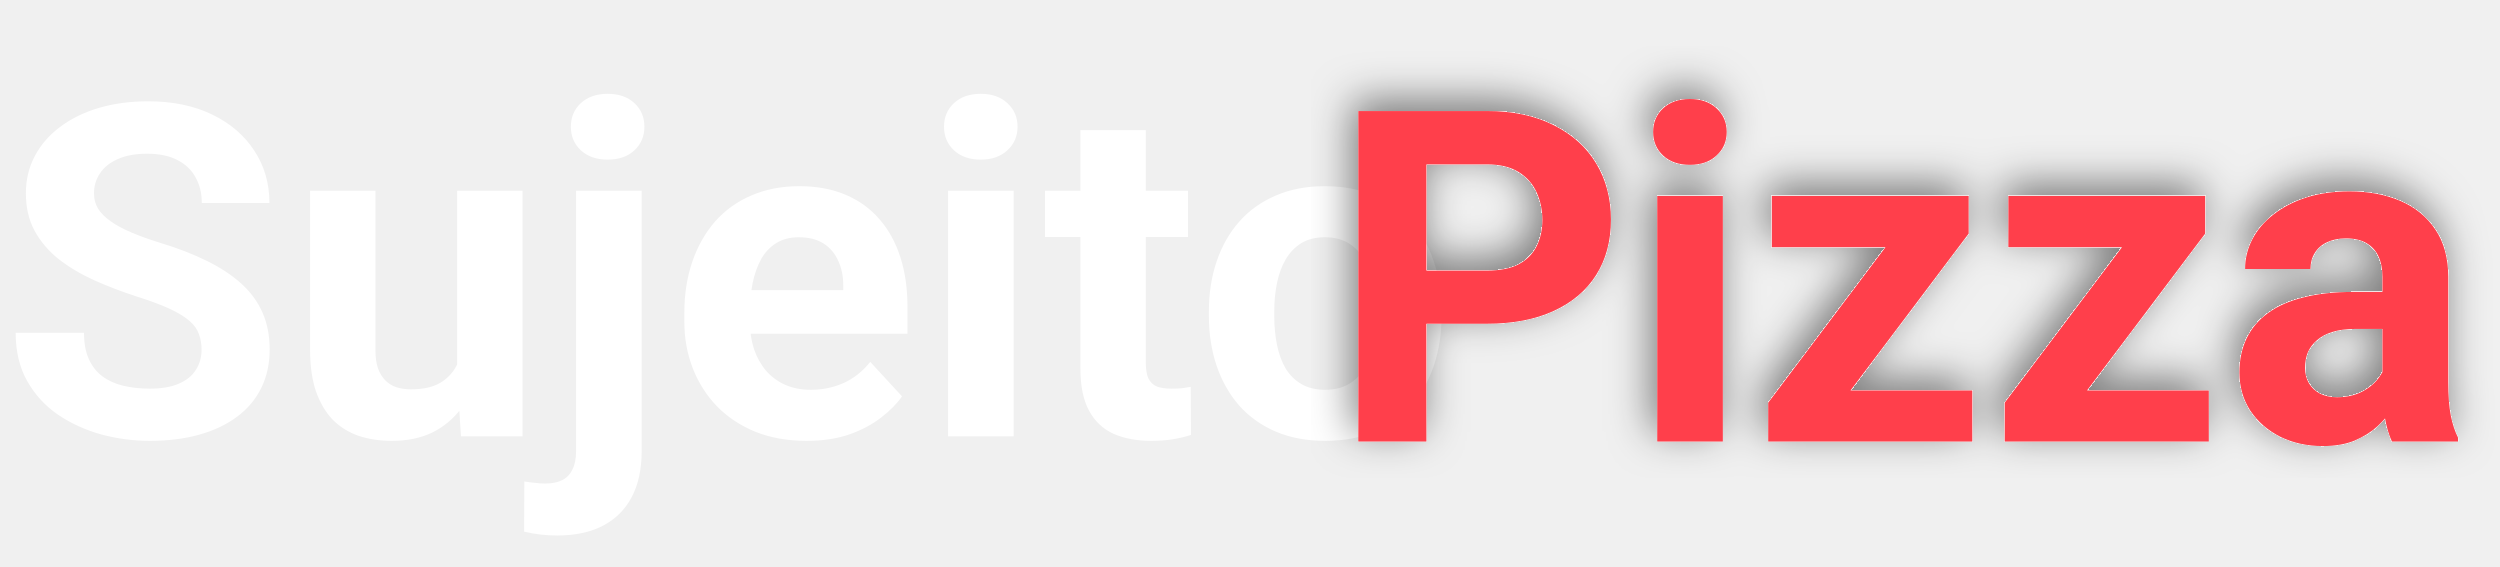
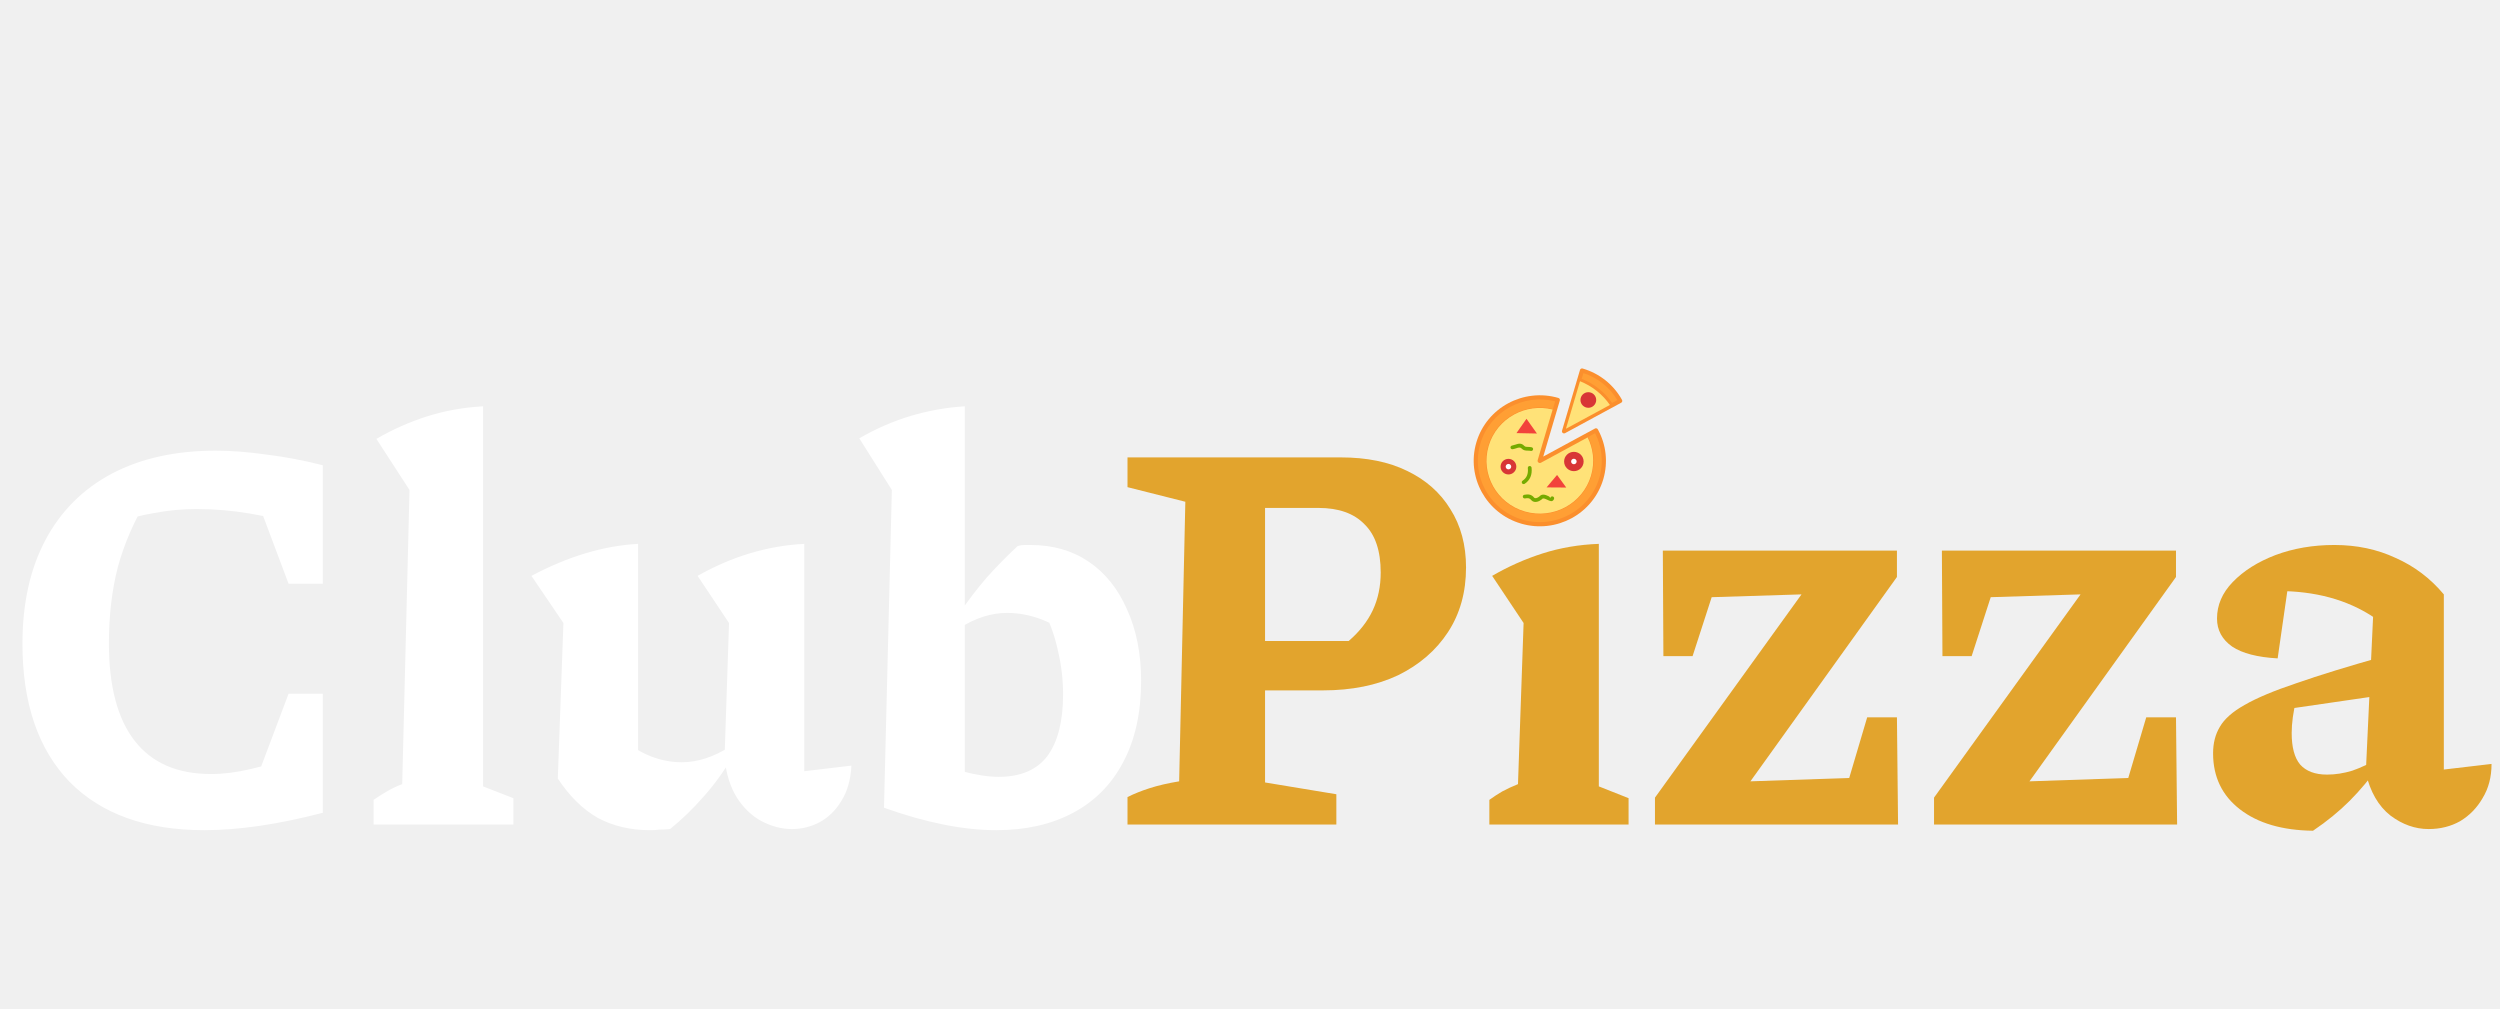
- <svg xmlns="http://www.w3.org/2000/svg" width="309" height="70" viewBox="0 0 309 70" fill="none">
-   <path d="M24.914 43.24C24.914 42.511 24.802 41.856 24.577 41.276C24.372 40.678 23.979 40.135 23.399 39.649C22.819 39.144 22.006 38.648 20.958 38.162C19.911 37.676 18.555 37.171 16.89 36.647C15.039 36.049 13.281 35.375 11.616 34.627C9.97 33.879 8.511 33.01 7.24 32.018C5.987 31.008 4.995 29.839 4.266 28.511C3.555 27.183 3.2 25.641 3.2 23.883C3.2 22.18 3.574 20.637 4.322 19.253C5.07 17.851 6.117 16.654 7.464 15.662C8.811 14.653 10.4 13.876 12.233 13.334C14.085 12.792 16.114 12.521 18.321 12.521C21.332 12.521 23.96 13.063 26.204 14.148C28.449 15.232 30.188 16.719 31.422 18.608C32.676 20.497 33.302 22.657 33.302 25.089H24.942C24.942 23.892 24.689 22.845 24.184 21.947C23.698 21.03 22.95 20.31 21.94 19.787C20.949 19.263 19.696 19.001 18.181 19.001C16.722 19.001 15.506 19.226 14.534 19.674C13.561 20.105 12.832 20.694 12.345 21.442C11.859 22.171 11.616 22.994 11.616 23.91C11.616 24.602 11.784 25.229 12.121 25.79C12.476 26.351 13 26.875 13.692 27.361C14.384 27.848 15.235 28.306 16.245 28.736C17.255 29.166 18.424 29.587 19.752 29.998C21.977 30.672 23.932 31.429 25.615 32.271C27.317 33.112 28.739 34.057 29.88 35.104C31.02 36.152 31.881 37.339 32.461 38.667C33.04 39.995 33.33 41.501 33.33 43.184C33.33 44.961 32.984 46.55 32.292 47.953C31.6 49.356 30.599 50.544 29.29 51.516C27.981 52.489 26.419 53.227 24.605 53.732C22.791 54.237 20.762 54.49 18.517 54.49C16.497 54.49 14.506 54.228 12.542 53.704C10.578 53.162 8.792 52.348 7.183 51.264C5.594 50.179 4.322 48.795 3.368 47.111C2.414 45.428 1.937 43.436 1.937 41.136H10.382C10.382 42.408 10.578 43.483 10.971 44.362C11.364 45.241 11.915 45.952 12.626 46.494C13.355 47.037 14.216 47.429 15.207 47.673C16.217 47.916 17.32 48.037 18.517 48.037C19.976 48.037 21.173 47.832 22.108 47.42C23.062 47.009 23.764 46.438 24.212 45.709C24.68 44.979 24.914 44.156 24.914 43.24ZM56.503 46.663V23.574H64.583V53.929H56.98L56.503 46.663ZM57.401 40.435L59.785 40.378C59.785 42.398 59.552 44.278 59.084 46.017C58.617 47.738 57.915 49.234 56.98 50.506C56.045 51.759 54.867 52.741 53.445 53.452C52.024 54.144 50.35 54.49 48.423 54.49C46.946 54.49 45.581 54.284 44.328 53.873C43.093 53.442 42.027 52.779 41.129 51.881C40.25 50.964 39.558 49.795 39.053 48.374C38.567 46.934 38.324 45.204 38.324 43.184V23.574H46.404V43.24C46.404 44.138 46.506 44.895 46.712 45.512C46.937 46.13 47.245 46.635 47.638 47.027C48.031 47.42 48.489 47.701 49.013 47.869C49.555 48.037 50.153 48.121 50.808 48.121C52.473 48.121 53.782 47.785 54.736 47.111C55.708 46.438 56.391 45.522 56.784 44.362C57.195 43.184 57.401 41.875 57.401 40.435ZM71.204 23.574H79.311V55.752C79.311 57.997 78.9 59.895 78.077 61.447C77.254 63 76.066 64.178 74.514 64.982C72.962 65.786 71.082 66.189 68.875 66.189C68.183 66.189 67.51 66.151 66.855 66.076C66.182 66.001 65.49 65.88 64.779 65.712L64.807 59.511C65.256 59.586 65.696 59.642 66.126 59.68C66.537 59.736 66.958 59.764 67.388 59.764C68.23 59.764 68.931 59.624 69.492 59.343C70.053 59.063 70.474 58.623 70.755 58.025C71.054 57.445 71.204 56.687 71.204 55.752V23.574ZM70.558 15.662C70.558 14.484 70.97 13.512 71.793 12.745C72.634 11.978 73.738 11.595 75.103 11.595C76.487 11.595 77.591 11.978 78.413 12.745C79.237 13.512 79.648 14.484 79.648 15.662C79.648 16.841 79.237 17.813 78.413 18.58C77.591 19.347 76.487 19.73 75.103 19.73C73.738 19.73 72.634 19.347 71.793 18.58C70.97 17.813 70.558 16.841 70.558 15.662ZM99.707 54.49C97.35 54.49 95.237 54.116 93.367 53.368C91.496 52.601 89.906 51.544 88.597 50.197C87.307 48.851 86.316 47.289 85.624 45.512C84.931 43.717 84.585 41.809 84.585 39.789V38.667C84.585 36.367 84.913 34.263 85.567 32.355C86.222 30.447 87.157 28.792 88.373 27.389C89.607 25.987 91.103 24.911 92.862 24.163C94.62 23.396 96.602 23.013 98.809 23.013C100.96 23.013 102.868 23.368 104.532 24.079C106.197 24.79 107.59 25.799 108.712 27.109C109.853 28.418 110.713 29.989 111.293 31.822C111.873 33.636 112.163 35.656 112.163 37.882V41.248H88.036V35.862H104.224V35.245C104.224 34.122 104.018 33.122 103.606 32.243C103.214 31.345 102.615 30.634 101.811 30.11C101.007 29.587 99.978 29.325 98.725 29.325C97.659 29.325 96.742 29.559 95.976 30.026C95.209 30.494 94.582 31.149 94.096 31.99C93.628 32.832 93.273 33.823 93.03 34.964C92.805 36.086 92.693 37.321 92.693 38.667V39.789C92.693 41.005 92.862 42.127 93.198 43.156C93.554 44.184 94.049 45.073 94.685 45.821C95.34 46.569 96.125 47.149 97.042 47.56C97.977 47.972 99.034 48.178 100.212 48.178C101.671 48.178 103.027 47.897 104.28 47.336C105.551 46.756 106.646 45.886 107.562 44.727L111.49 48.991C110.854 49.908 109.984 50.787 108.881 51.628C107.796 52.47 106.487 53.162 104.953 53.704C103.419 54.228 101.671 54.49 99.707 54.49ZM125.292 23.574V53.929H117.185V23.574H125.292ZM116.68 15.662C116.68 14.484 117.091 13.512 117.914 12.745C118.737 11.978 119.84 11.595 121.225 11.595C122.59 11.595 123.684 11.978 124.507 12.745C125.349 13.512 125.769 14.484 125.769 15.662C125.769 16.841 125.349 17.813 124.507 18.58C123.684 19.347 122.59 19.73 121.225 19.73C119.84 19.73 118.737 19.347 117.914 18.58C117.091 17.813 116.68 16.841 116.68 15.662ZM146.838 23.574V29.297H129.164V23.574H146.838ZM133.54 16.083H141.62V44.783C141.62 45.662 141.732 46.335 141.957 46.803C142.2 47.27 142.555 47.598 143.023 47.785C143.49 47.953 144.079 48.037 144.79 48.037C145.295 48.037 145.744 48.019 146.137 47.981C146.548 47.925 146.894 47.869 147.175 47.813L147.203 53.76C146.511 53.985 145.763 54.163 144.959 54.293C144.154 54.424 143.266 54.49 142.293 54.49C140.517 54.49 138.964 54.2 137.636 53.62C136.327 53.022 135.317 52.068 134.606 50.759C133.896 49.449 133.54 47.729 133.54 45.597V16.083ZM149.419 39.06V38.471C149.419 36.245 149.737 34.197 150.373 32.327C151.009 30.438 151.935 28.801 153.15 27.417C154.366 26.033 155.862 24.958 157.639 24.191C159.416 23.406 161.454 23.013 163.755 23.013C166.055 23.013 168.103 23.406 169.899 24.191C171.694 24.958 173.2 26.033 174.416 27.417C175.65 28.801 176.585 30.438 177.221 32.327C177.857 34.197 178.175 36.245 178.175 38.471V39.06C178.175 41.267 177.857 43.315 177.221 45.204C176.585 47.074 175.65 48.711 174.416 50.113C173.2 51.497 171.704 52.573 169.927 53.34C168.15 54.106 166.112 54.49 163.811 54.49C161.511 54.49 159.463 54.106 157.667 53.34C155.89 52.573 154.385 51.497 153.15 50.113C151.935 48.711 151.009 47.074 150.373 45.204C149.737 43.315 149.419 41.267 149.419 39.06ZM157.499 38.471V39.06C157.499 40.332 157.611 41.519 157.835 42.623C158.06 43.726 158.415 44.699 158.902 45.541C159.407 46.363 160.061 47.009 160.865 47.476C161.67 47.944 162.651 48.178 163.811 48.178C164.933 48.178 165.896 47.944 166.701 47.476C167.505 47.009 168.15 46.363 168.636 45.541C169.123 44.699 169.478 43.726 169.702 42.623C169.946 41.519 170.067 40.332 170.067 39.06V38.471C170.067 37.236 169.946 36.077 169.702 34.992C169.478 33.889 169.113 32.916 168.608 32.074C168.122 31.214 167.477 30.541 166.673 30.054C165.868 29.568 164.896 29.325 163.755 29.325C162.614 29.325 161.642 29.568 160.837 30.054C160.052 30.541 159.407 31.214 158.902 32.074C158.415 32.916 158.06 33.889 157.835 34.992C157.611 36.077 157.499 37.236 157.499 38.471Z" fill="white" />
-   <g filter="url(#filter0_d_509_52)">
-     <path d="M183.793 40.012H173.385V33.447H183.793C185.402 33.447 186.711 33.185 187.721 32.661C188.731 32.119 189.469 31.371 189.937 30.417C190.405 29.463 190.638 28.388 190.638 27.191C190.638 25.975 190.405 24.843 189.937 23.796C189.469 22.749 188.731 21.907 187.721 21.271C186.711 20.635 185.402 20.317 183.793 20.317H176.303V54.572H167.886V13.725H183.793C186.991 13.725 189.731 14.304 192.013 15.464C194.314 16.605 196.072 18.185 197.287 20.205C198.503 22.225 199.111 24.535 199.111 27.135C199.111 29.772 198.503 32.053 197.287 33.98C196.072 35.906 194.314 37.393 192.013 38.441C189.731 39.488 186.991 40.012 183.793 40.012ZM212.942 24.217V54.572H204.834V24.217H212.942ZM204.329 16.306C204.329 15.127 204.74 14.155 205.563 13.388C206.386 12.621 207.49 12.238 208.874 12.238C210.239 12.238 211.333 12.621 212.156 13.388C212.998 14.155 213.419 15.127 213.419 16.306C213.419 17.484 212.998 18.456 212.156 19.223C211.333 19.99 210.239 20.373 208.874 20.373C207.49 20.373 206.386 19.99 205.563 19.223C204.74 18.456 204.329 17.484 204.329 16.306ZM243.773 48.26V54.572H220.713V48.26H243.773ZM243.325 28.874L223.967 54.572H218.552V49.775L237.826 24.217H243.325V28.874ZM240.463 24.217V30.557H219.001V24.217H240.463ZM273.006 48.26V54.572H249.945V48.26H273.006ZM272.557 28.874L253.2 54.572H247.785V49.775L267.059 24.217H272.557V28.874ZM269.696 24.217V30.557H248.234V24.217H269.696ZM294.468 47.727V34.204C294.468 33.232 294.309 32.4 293.991 31.707C293.673 30.997 293.177 30.445 292.504 30.052C291.849 29.66 290.998 29.463 289.951 29.463C289.053 29.463 288.277 29.622 287.622 29.94C286.968 30.239 286.463 30.679 286.107 31.259C285.752 31.82 285.574 32.484 285.574 33.251H277.495C277.495 31.96 277.794 30.735 278.392 29.575C278.991 28.416 279.861 27.396 281.002 26.517C282.142 25.62 283.498 24.918 285.069 24.413C286.659 23.908 288.436 23.656 290.4 23.656C292.756 23.656 294.851 24.049 296.684 24.834C298.517 25.62 299.957 26.798 301.004 28.369C302.07 29.94 302.603 31.904 302.603 34.26V47.25C302.603 48.914 302.706 50.279 302.912 51.346C303.118 52.393 303.417 53.309 303.81 54.095V54.572H295.646C295.253 53.749 294.954 52.72 294.748 51.486C294.561 50.233 294.468 48.98 294.468 47.727ZM295.534 36.084L295.59 40.657H291.073C290.007 40.657 289.081 40.778 288.296 41.022C287.51 41.265 286.865 41.611 286.36 42.059C285.855 42.49 285.481 42.995 285.238 43.575C285.013 44.154 284.901 44.79 284.901 45.482C284.901 46.174 285.06 46.801 285.378 47.362C285.696 47.904 286.154 48.334 286.753 48.652C287.351 48.952 288.053 49.101 288.857 49.101C290.072 49.101 291.129 48.858 292.027 48.372C292.925 47.886 293.617 47.287 294.103 46.576C294.608 45.866 294.87 45.192 294.888 44.556L297.021 47.979C296.721 48.746 296.31 49.541 295.786 50.364C295.281 51.187 294.636 51.963 293.85 52.692C293.065 53.403 292.12 53.992 291.017 54.46C289.913 54.908 288.604 55.133 287.089 55.133C285.163 55.133 283.414 54.749 281.843 53.983C280.291 53.197 279.056 52.122 278.14 50.756C277.242 49.372 276.793 47.801 276.793 46.043C276.793 44.453 277.093 43.041 277.691 41.807C278.29 40.573 279.169 39.535 280.328 38.693C281.507 37.833 282.975 37.187 284.733 36.757C286.491 36.308 288.529 36.084 290.849 36.084H295.534Z" fill="#FF3F4B" />
-   </g>
-   <defs>
-     <filter id="filter0_d_509_52" x="162.101" y="5.809" width="146.209" height="53.181" filterUnits="userSpaceOnUse" color-interpolation-filters="sRGB">
-       <feFlood flood-opacity="0" result="BackgroundImageFix" />
-       <feColorMatrix in="SourceAlpha" type="matrix" values="0 0 0 0 0 0 0 0 0 0 0 0 0 0 0 0 0 0 127 0" result="hardAlpha" />
-       <feOffset dx="-0.643" dy="-1.286" />
-       <feGaussianBlur stdDeviation="2.571" />
-       <feComposite in2="hardAlpha" operator="out" />
-       <feColorMatrix type="matrix" values="0 0 0 0 0 0 0 0 0 0 0 0 0 0 0 0 0 0 0.5 0" />
-       <feBlend mode="normal" in2="BackgroundImageFix" result="effect1_dropShadow_509_52" />
-       <feBlend mode="normal" in="SourceGraphic" in2="effect1_dropShadow_509_52" result="shape" />
-     </filter>
-   </defs>
+ <svg xmlns="http://www.w3.org/2000/svg" width="285" height="115" viewBox="0 0 285 115" fill="none">
+   <path d="M23.296 94.64C16.683 94.64 11.563 92.805 7.936 89.136C4.352 85.424 2.56 80.176 2.56 73.392C2.56 68.784 3.435 64.837 5.184 61.552C6.933 58.267 9.451 55.749 12.736 54C16.064 52.251 20.011 51.376 24.576 51.376C26.368 51.376 28.309 51.525 30.4 51.824C32.491 52.08 34.624 52.485 36.8 53.04L34.56 60.016C32.555 59.376 30.528 58.885 28.48 58.544C26.475 58.203 24.448 58.032 22.4 58.032C20.779 58.032 19.179 58.181 17.6 58.48C16.064 58.736 14.528 59.141 12.992 59.696L16.768 56.944C15.275 59.419 14.165 61.979 13.44 64.624C12.757 67.269 12.416 70.171 12.416 73.328C12.416 78.235 13.397 81.947 15.36 84.464C17.323 86.981 20.224 88.24 24.064 88.24C25.472 88.24 26.987 88.048 28.608 87.664C30.272 87.28 32.085 86.725 34.048 86L36.8 92.656C31.723 93.979 27.221 94.64 23.296 94.64ZM27.712 92.848L32.896 79.088H36.8V92.656L27.712 92.848ZM32.896 66.544L27.776 52.912L36.8 53.04V66.544H32.896ZM42.588 94V91.184C43.015 90.885 43.484 90.587 43.996 90.288C44.551 89.947 45.169 89.648 45.852 89.392L46.684 55.856L42.908 50.032C44.743 48.965 46.663 48.112 48.668 47.472C50.673 46.832 52.807 46.448 55.068 46.32V89.648L58.524 90.992V94H42.588ZM91.686 87.92L97.062 87.28C96.977 88.901 96.593 90.245 95.91 91.312C95.27 92.379 94.438 93.189 93.414 93.744C92.433 94.256 91.387 94.512 90.278 94.512C89.126 94.512 87.974 94.213 86.822 93.616C85.713 93.019 84.774 92.123 84.006 90.928C83.238 89.691 82.769 88.176 82.598 86.384L83.11 71.024L79.526 65.648C83.451 63.429 87.505 62.213 91.686 62V87.92ZM76.39 94.512C75.963 94.555 75.558 94.576 75.174 94.576C74.833 94.619 74.47 94.64 74.086 94.64C71.867 94.64 69.883 94.171 68.134 93.232C66.427 92.251 64.913 90.757 63.59 88.752L70.95 84.272C73.083 86.021 75.345 86.896 77.734 86.896C79.526 86.896 81.361 86.299 83.238 85.104L83.43 86.384C82.449 88.048 81.361 89.541 80.166 90.864C79.014 92.187 77.755 93.403 76.39 94.512ZM63.59 88.752L64.23 71.024L60.582 65.648C64.763 63.429 68.817 62.213 72.742 62V87.984L63.59 88.752ZM100.775 92.08L103.975 86C106.193 86.853 108.092 87.493 109.671 87.92C111.292 88.347 112.679 88.56 113.831 88.56C116.348 88.56 118.204 87.771 119.399 86.192C120.593 84.571 121.191 82.224 121.191 79.152C121.191 77.488 120.999 75.845 120.615 74.224C120.273 72.603 119.74 71.088 119.015 69.68L122.599 72.88C120.081 70.875 117.479 69.872 114.791 69.872C113.041 69.872 111.271 70.427 109.479 71.536L109.351 69.936C110.375 68.443 111.42 67.077 112.487 65.84C113.596 64.603 114.769 63.408 116.007 62.256C116.263 62.171 116.519 62.128 116.775 62.128C117.031 62.128 117.265 62.128 117.479 62.128C120.039 62.128 122.257 62.768 124.135 64.048C126.012 65.328 127.463 67.141 128.487 69.488C129.553 71.835 130.087 74.544 130.087 77.616C130.087 81.243 129.404 84.336 128.039 86.896C126.716 89.413 124.817 91.333 122.343 92.656C119.868 93.979 116.945 94.64 113.575 94.64C111.697 94.64 109.692 94.427 107.559 94C105.425 93.573 103.164 92.933 100.775 92.08ZM100.775 92.08L101.671 55.856L97.959 49.968C99.879 48.859 101.841 48.005 103.847 47.408C105.852 46.811 107.9 46.448 109.991 46.32V89.84L100.775 92.08Z" fill="white" />
+   <path d="M152.856 52.144C155.8 52.144 158.317 52.656 160.408 53.68C162.541 54.704 164.184 56.155 165.336 58.032C166.531 59.909 167.128 62.128 167.128 64.688C167.128 67.504 166.445 69.957 165.08 72.048C163.715 74.139 161.816 75.781 159.384 76.976C156.952 78.128 154.093 78.704 150.808 78.704H139.352V73.072H153.752C154.989 72.005 155.907 70.832 156.504 69.552C157.101 68.272 157.4 66.843 157.4 65.264C157.4 62.789 156.781 60.955 155.544 59.76C154.349 58.523 152.6 57.904 150.296 57.904H144.216V89.2L152.344 90.544V94H128.536V90.864C129.304 90.48 130.157 90.139 131.096 89.84C132.035 89.541 133.144 89.285 134.424 89.072L135.128 57.2L128.536 55.536V52.144H152.856Z" fill="#E2A42D" />
+   <path d="M169.786 94V91.184C170.255 90.843 170.746 90.523 171.258 90.224C171.813 89.925 172.41 89.648 173.05 89.392L173.69 71.024L170.106 65.648C171.941 64.581 173.861 63.728 175.866 63.088C177.871 62.448 180.005 62.085 182.266 62V89.648L185.658 90.992V94H169.786Z" fill="#E2A42D" />
+   <path d="M188.667 94V90.928L205.371 67.76L195.131 68.08L192.955 74.8H189.627L189.563 62.768H216.251V65.776L199.547 89.072L210.811 88.688L212.859 81.776H216.251L216.379 94H188.667Z" fill="#E2A42D" />
+   <path d="M220.479 94V90.928L237.183 67.76L226.943 68.08L224.767 74.8H221.439L221.375 62.768H248.063V65.776L231.359 89.072L242.623 88.688L244.671 81.776H248.063L248.191 94H220.479Z" fill="#E2A42D" />
+   <path d="M276.868 94.512C275.332 94.512 273.881 94 272.516 92.976C271.151 91.909 270.212 90.288 269.7 88.112L270.532 70.32C267.545 68.357 263.919 67.376 259.652 67.376C259.012 67.376 258.351 67.419 257.668 67.504C257.028 67.547 256.409 67.632 255.812 67.76L261.06 65.264L259.652 75.056C257.348 74.928 255.62 74.48 254.468 73.712C253.316 72.901 252.74 71.835 252.74 70.512C252.74 68.976 253.337 67.589 254.532 66.352C255.769 65.072 257.391 64.048 259.396 63.28C261.444 62.512 263.684 62.128 266.116 62.128C268.676 62.128 271.001 62.619 273.092 63.6C275.225 64.539 277.06 65.925 278.596 67.76V87.728L284.036 87.088C284.036 88.581 283.695 89.883 283.012 90.992C282.372 92.101 281.519 92.976 280.452 93.616C279.385 94.213 278.191 94.512 276.868 94.512ZM263.684 94.704C260.185 94.661 257.412 93.851 255.364 92.272C253.316 90.693 252.292 88.56 252.292 85.872C252.292 84.72 252.548 83.717 253.06 82.864C253.572 81.968 254.511 81.136 255.876 80.368C257.284 79.557 259.268 78.725 261.828 77.872C264.388 76.976 267.716 75.952 271.812 74.8V79.216L259.076 81.072L261.764 79.856C261.593 80.496 261.465 81.136 261.38 81.776C261.295 82.416 261.252 83.013 261.252 83.568C261.252 85.189 261.572 86.384 262.212 87.152C262.895 87.92 263.919 88.304 265.284 88.304C266.223 88.304 267.183 88.155 268.164 87.856C269.145 87.515 270.191 87.024 271.3 86.384V87.152C270.233 88.688 269.081 90.075 267.844 91.312C266.649 92.507 265.263 93.637 263.684 94.704Z" fill="#E2A42D" />
+   <path d="M175.931 52.049L180.604 49.514L180.608 49.513L181.829 48.852C181.944 48.789 182.089 48.832 182.153 48.948C182.633 49.816 182.929 50.761 183.034 51.726C183.139 52.684 183.056 53.663 182.781 54.608C182.778 54.622 182.774 54.635 182.769 54.65C182.181 56.619 180.847 58.167 179.159 59.081C177.473 59.995 175.436 60.275 173.446 59.704C173.432 59.701 173.417 59.696 173.403 59.69C171.416 59.108 169.852 57.786 168.929 56.115C168.002 54.438 167.721 52.413 168.305 50.434V50.433C168.889 48.454 170.229 46.898 171.921 45.981C173.614 45.065 175.659 44.786 177.656 45.365C177.783 45.401 177.856 45.532 177.819 45.658L175.931 52.049Z" fill="#FB8F2D" />
+   <path d="M179.904 52.134C179.78 52.012 179.61 51.936 179.422 51.936C179.234 51.936 179.063 52.012 178.94 52.134C178.816 52.257 178.74 52.425 178.74 52.611C178.74 52.797 178.817 52.967 178.94 53.089C179.063 53.212 179.234 53.286 179.422 53.286C179.61 53.286 179.782 53.21 179.904 53.089C180.029 52.967 180.104 52.797 180.104 52.611C180.103 52.425 180.027 52.257 179.904 52.134Z" fill="black" />
+   <path d="M180.991 49.863L175.665 52.752C175.636 52.768 175.601 52.778 175.569 52.782H175.566H175.563H175.559H175.556H175.553H175.55H175.547H175.544H175.541H175.538H175.535H175.532H175.529H175.526H175.523H175.52H175.514C175.499 52.781 175.485 52.778 175.47 52.774C175.334 52.734 175.255 52.595 175.295 52.459L177.002 46.684C175.47 46.308 173.917 46.545 172.622 47.248C171.257 47.988 170.177 49.243 169.707 50.839C169.235 52.435 169.463 54.069 170.209 55.422C170.956 56.774 172.223 57.843 173.834 58.309C175.446 58.776 177.097 58.551 178.462 57.813C179.827 57.073 180.907 55.818 181.378 54.222C181.604 53.456 181.672 52.659 181.588 51.88C181.509 51.183 181.309 50.5 180.991 49.863Z" fill="#FFE278" />
+   <path d="M181.039 49.818C181.366 50.467 181.57 51.164 181.647 51.873C181.733 52.659 181.664 53.462 181.435 54.237C180.959 55.85 179.867 57.12 178.487 57.867C177.109 58.614 175.442 58.841 173.815 58.369C172.186 57.898 170.904 56.816 170.149 55.45C169.395 54.085 169.166 52.434 169.642 50.823C170.118 49.21 171.21 47.94 172.59 47.193C173.905 46.481 175.48 46.241 177.033 46.629L177.291 45.756C175.494 45.299 173.67 45.573 172.151 46.395C170.565 47.256 169.311 48.713 168.763 50.565C168.216 52.419 168.479 54.316 169.348 55.886C170.216 57.455 171.688 58.697 173.557 59.239C175.43 59.781 177.344 59.52 178.93 58.662C180.514 57.804 181.768 56.345 182.315 54.493C182.579 53.604 182.657 52.68 182.558 51.775C182.468 50.947 182.228 50.136 181.843 49.381L181.039 49.818Z" fill="#FF9F34" />
+   <path d="M180.415 42.009C181.395 42.293 182.272 42.757 183.021 43.354C183.799 43.973 184.438 44.736 184.911 45.59C184.975 45.705 184.932 45.848 184.815 45.911L178.413 49.381C178.298 49.444 178.153 49.402 178.089 49.286C178.058 49.229 178.052 49.164 178.07 49.107L180.12 42.172C180.154 42.045 180.287 41.974 180.415 42.009Z" fill="#FB8F2D" />
+   <path d="M183.528 46.163C183.104 45.552 182.589 45.002 181.991 44.534C181.434 44.098 180.807 43.733 180.12 43.459L178.518 48.877L183.528 46.163Z" fill="#FFE278" />
+   <path d="M180.316 43.188C181.015 43.462 181.654 43.831 182.221 44.275C182.827 44.749 183.349 45.312 183.777 45.934L184.374 45.611C183.945 44.895 183.388 44.252 182.722 43.721C182.079 43.209 181.335 42.801 180.509 42.532L180.316 43.188Z" fill="#FF9F34" />
+   <path d="M179.421 51.51C179.728 51.51 180.006 51.633 180.208 51.832C180.409 52.031 180.533 52.306 180.533 52.611C180.533 52.916 180.409 53.191 180.208 53.39C180.006 53.59 179.728 53.713 179.421 53.713C179.113 53.713 178.835 53.59 178.634 53.39C178.433 53.191 178.308 52.916 178.308 52.611C178.308 52.306 178.433 52.031 178.634 51.832C178.835 51.634 179.114 51.51 179.421 51.51Z" fill="#D83636" />
+   <path d="M171.963 52.309C172.458 52.309 172.861 52.708 172.861 53.199C172.861 53.689 172.458 54.088 171.963 54.088C171.467 54.088 171.065 53.689 171.065 53.199C171.065 52.708 171.467 52.309 171.963 52.309Z" fill="#D83636" />
+   <path d="M172.878 49.374L174.02 47.742L175.211 49.422L172.878 49.374Z" fill="#F2433B" />
+   <path d="M173.852 56.821C173.735 56.841 173.624 56.765 173.603 56.65C173.582 56.534 173.659 56.424 173.776 56.404C174 56.364 174.192 56.349 174.372 56.39C174.568 56.434 174.736 56.538 174.892 56.732C174.897 56.739 174.903 56.745 174.909 56.751C174.96 56.797 175.042 56.802 175.13 56.783C175.248 56.758 175.366 56.694 175.455 56.625C175.48 56.606 175.502 56.585 175.519 56.568C175.834 56.239 176.235 56.427 176.569 56.585C176.68 56.638 176.717 56.808 176.746 56.745C176.748 56.74 176.751 56.736 176.752 56.732C176.785 56.633 176.885 56.57 176.99 56.588C177.107 56.607 177.187 56.715 177.168 56.833C177.156 56.909 177.138 56.944 177.112 56.969C176.956 57.241 176.693 57.117 176.385 56.972C176.178 56.874 175.93 56.758 175.829 56.863C175.798 56.897 175.761 56.929 175.721 56.96C175.588 57.064 175.405 57.162 175.22 57.202C175.004 57.249 174.784 57.222 174.612 57.061C174.591 57.042 174.572 57.022 174.554 56.998C174.466 56.887 174.375 56.83 174.275 56.806C174.162 56.778 174.022 56.79 173.852 56.821ZM174.171 53.361C174.159 53.244 174.244 53.14 174.362 53.127C174.48 53.115 174.585 53.199 174.599 53.316C174.643 53.718 174.6 54.074 174.471 54.381C174.34 54.694 174.121 54.952 173.813 55.153C173.714 55.217 173.581 55.191 173.516 55.093C173.451 54.994 173.477 54.862 173.577 54.798C173.81 54.644 173.977 54.451 174.075 54.217C174.174 53.976 174.207 53.691 174.171 53.361ZM172.448 51.212C172.331 51.233 172.22 51.157 172.198 51.042C172.177 50.927 172.254 50.817 172.371 50.795C172.495 50.771 172.62 50.732 172.735 50.694C173.119 50.568 173.427 50.468 173.776 50.84C173.871 50.941 174.023 50.946 174.193 50.949C174.322 50.952 174.46 50.954 174.606 50.987C174.721 51.011 174.795 51.124 174.77 51.24C174.745 51.354 174.631 51.428 174.514 51.403C174.402 51.378 174.289 51.376 174.184 51.373C173.917 51.367 173.679 51.362 173.461 51.13C173.3 50.957 173.109 51.02 172.87 51.098C172.745 51.139 172.609 51.183 172.448 51.212Z" fill="#75AA00" />
+   <path d="M176.309 55.564L177.505 54.143L178.552 55.579L176.309 55.564Z" fill="#F2433B" />
+   <path d="M181.07 44.71C181.565 44.71 181.968 45.108 181.968 45.599C181.968 46.09 181.565 46.488 181.07 46.488C180.574 46.488 180.172 46.09 180.172 45.599C180.172 45.108 180.574 44.71 181.07 44.71Z" fill="#D83636" />
+   <path d="M179.421 52.298C179.508 52.298 179.586 52.333 179.644 52.389C179.702 52.446 179.736 52.523 179.736 52.61C179.736 52.696 179.7 52.774 179.644 52.831C179.586 52.888 179.508 52.922 179.421 52.922C179.333 52.922 179.255 52.886 179.197 52.831C179.14 52.774 179.106 52.696 179.106 52.61C179.106 52.523 179.141 52.446 179.197 52.389C179.253 52.333 179.333 52.298 179.421 52.298Z" fill="white" />
+   <path d="M171.963 52.885C172.05 52.885 172.128 52.92 172.186 52.976C172.244 53.033 172.278 53.111 172.278 53.197C172.278 53.283 172.242 53.361 172.186 53.418C172.128 53.475 172.05 53.509 171.963 53.509C171.876 53.509 171.797 53.474 171.739 53.418C171.682 53.361 171.648 53.283 171.648 53.197C171.648 53.111 171.683 53.033 171.739 52.976C171.796 52.92 171.876 52.885 171.963 52.885Z" fill="white" />
</svg>
